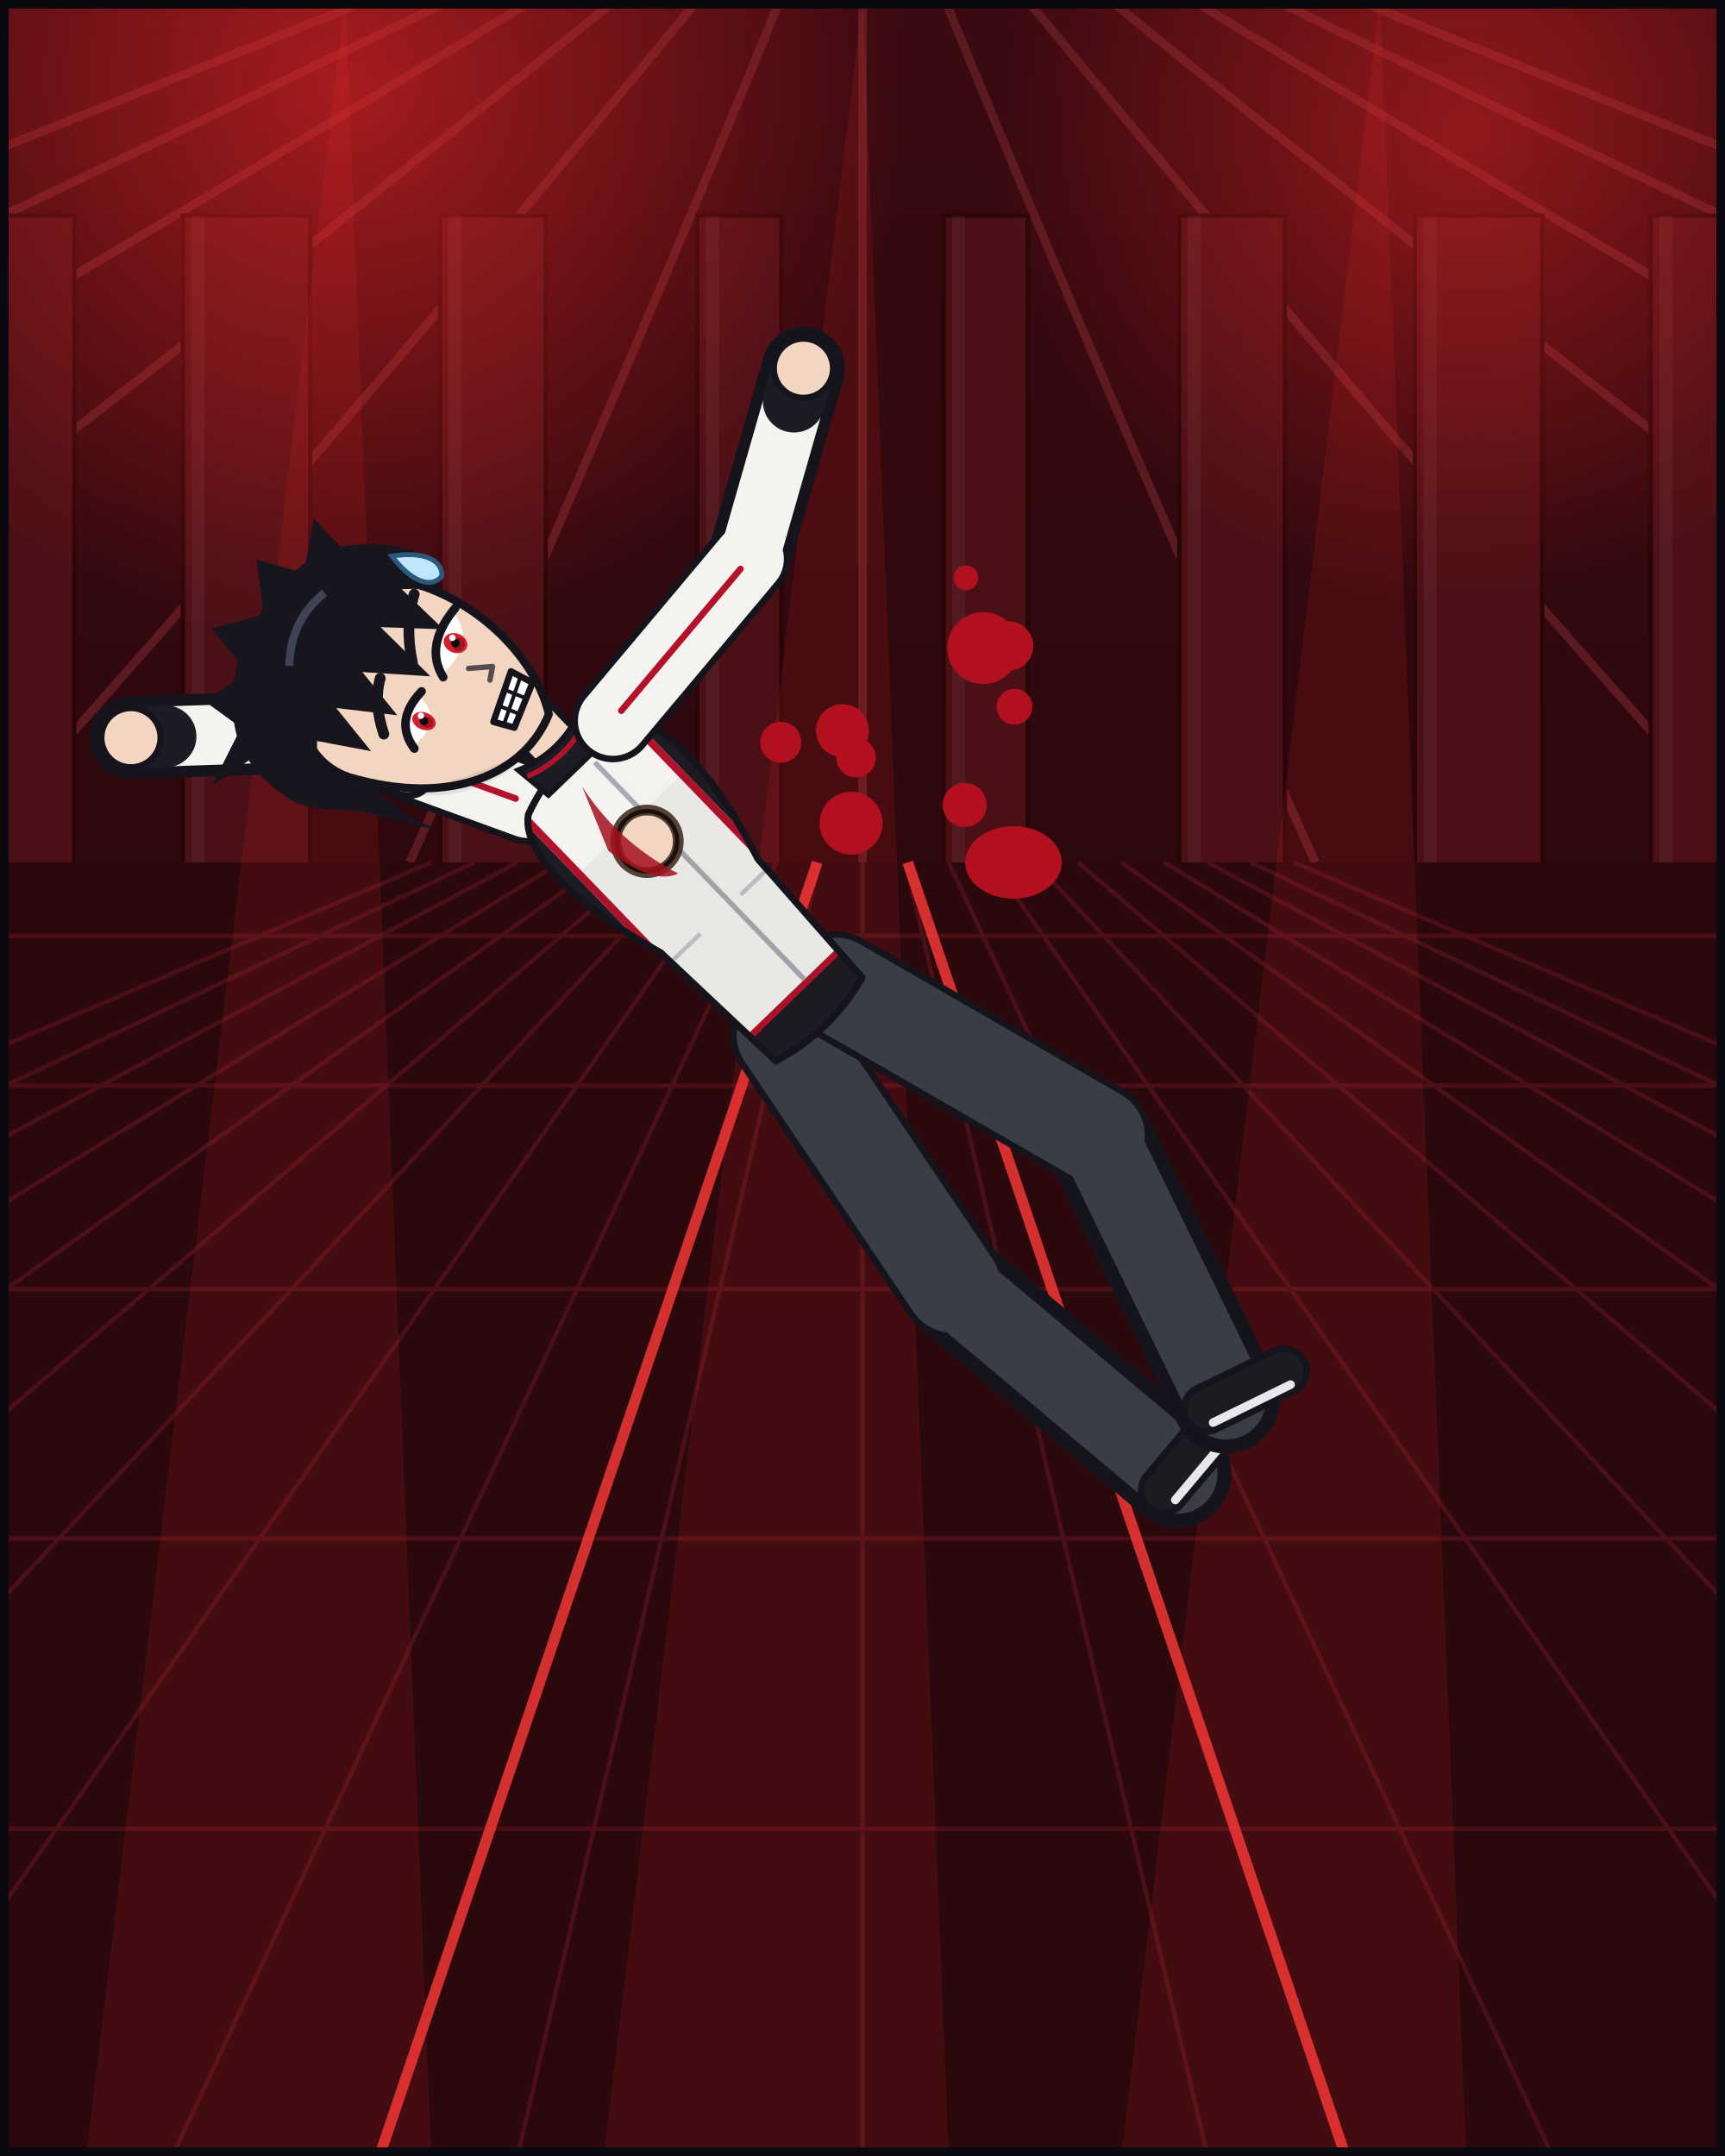
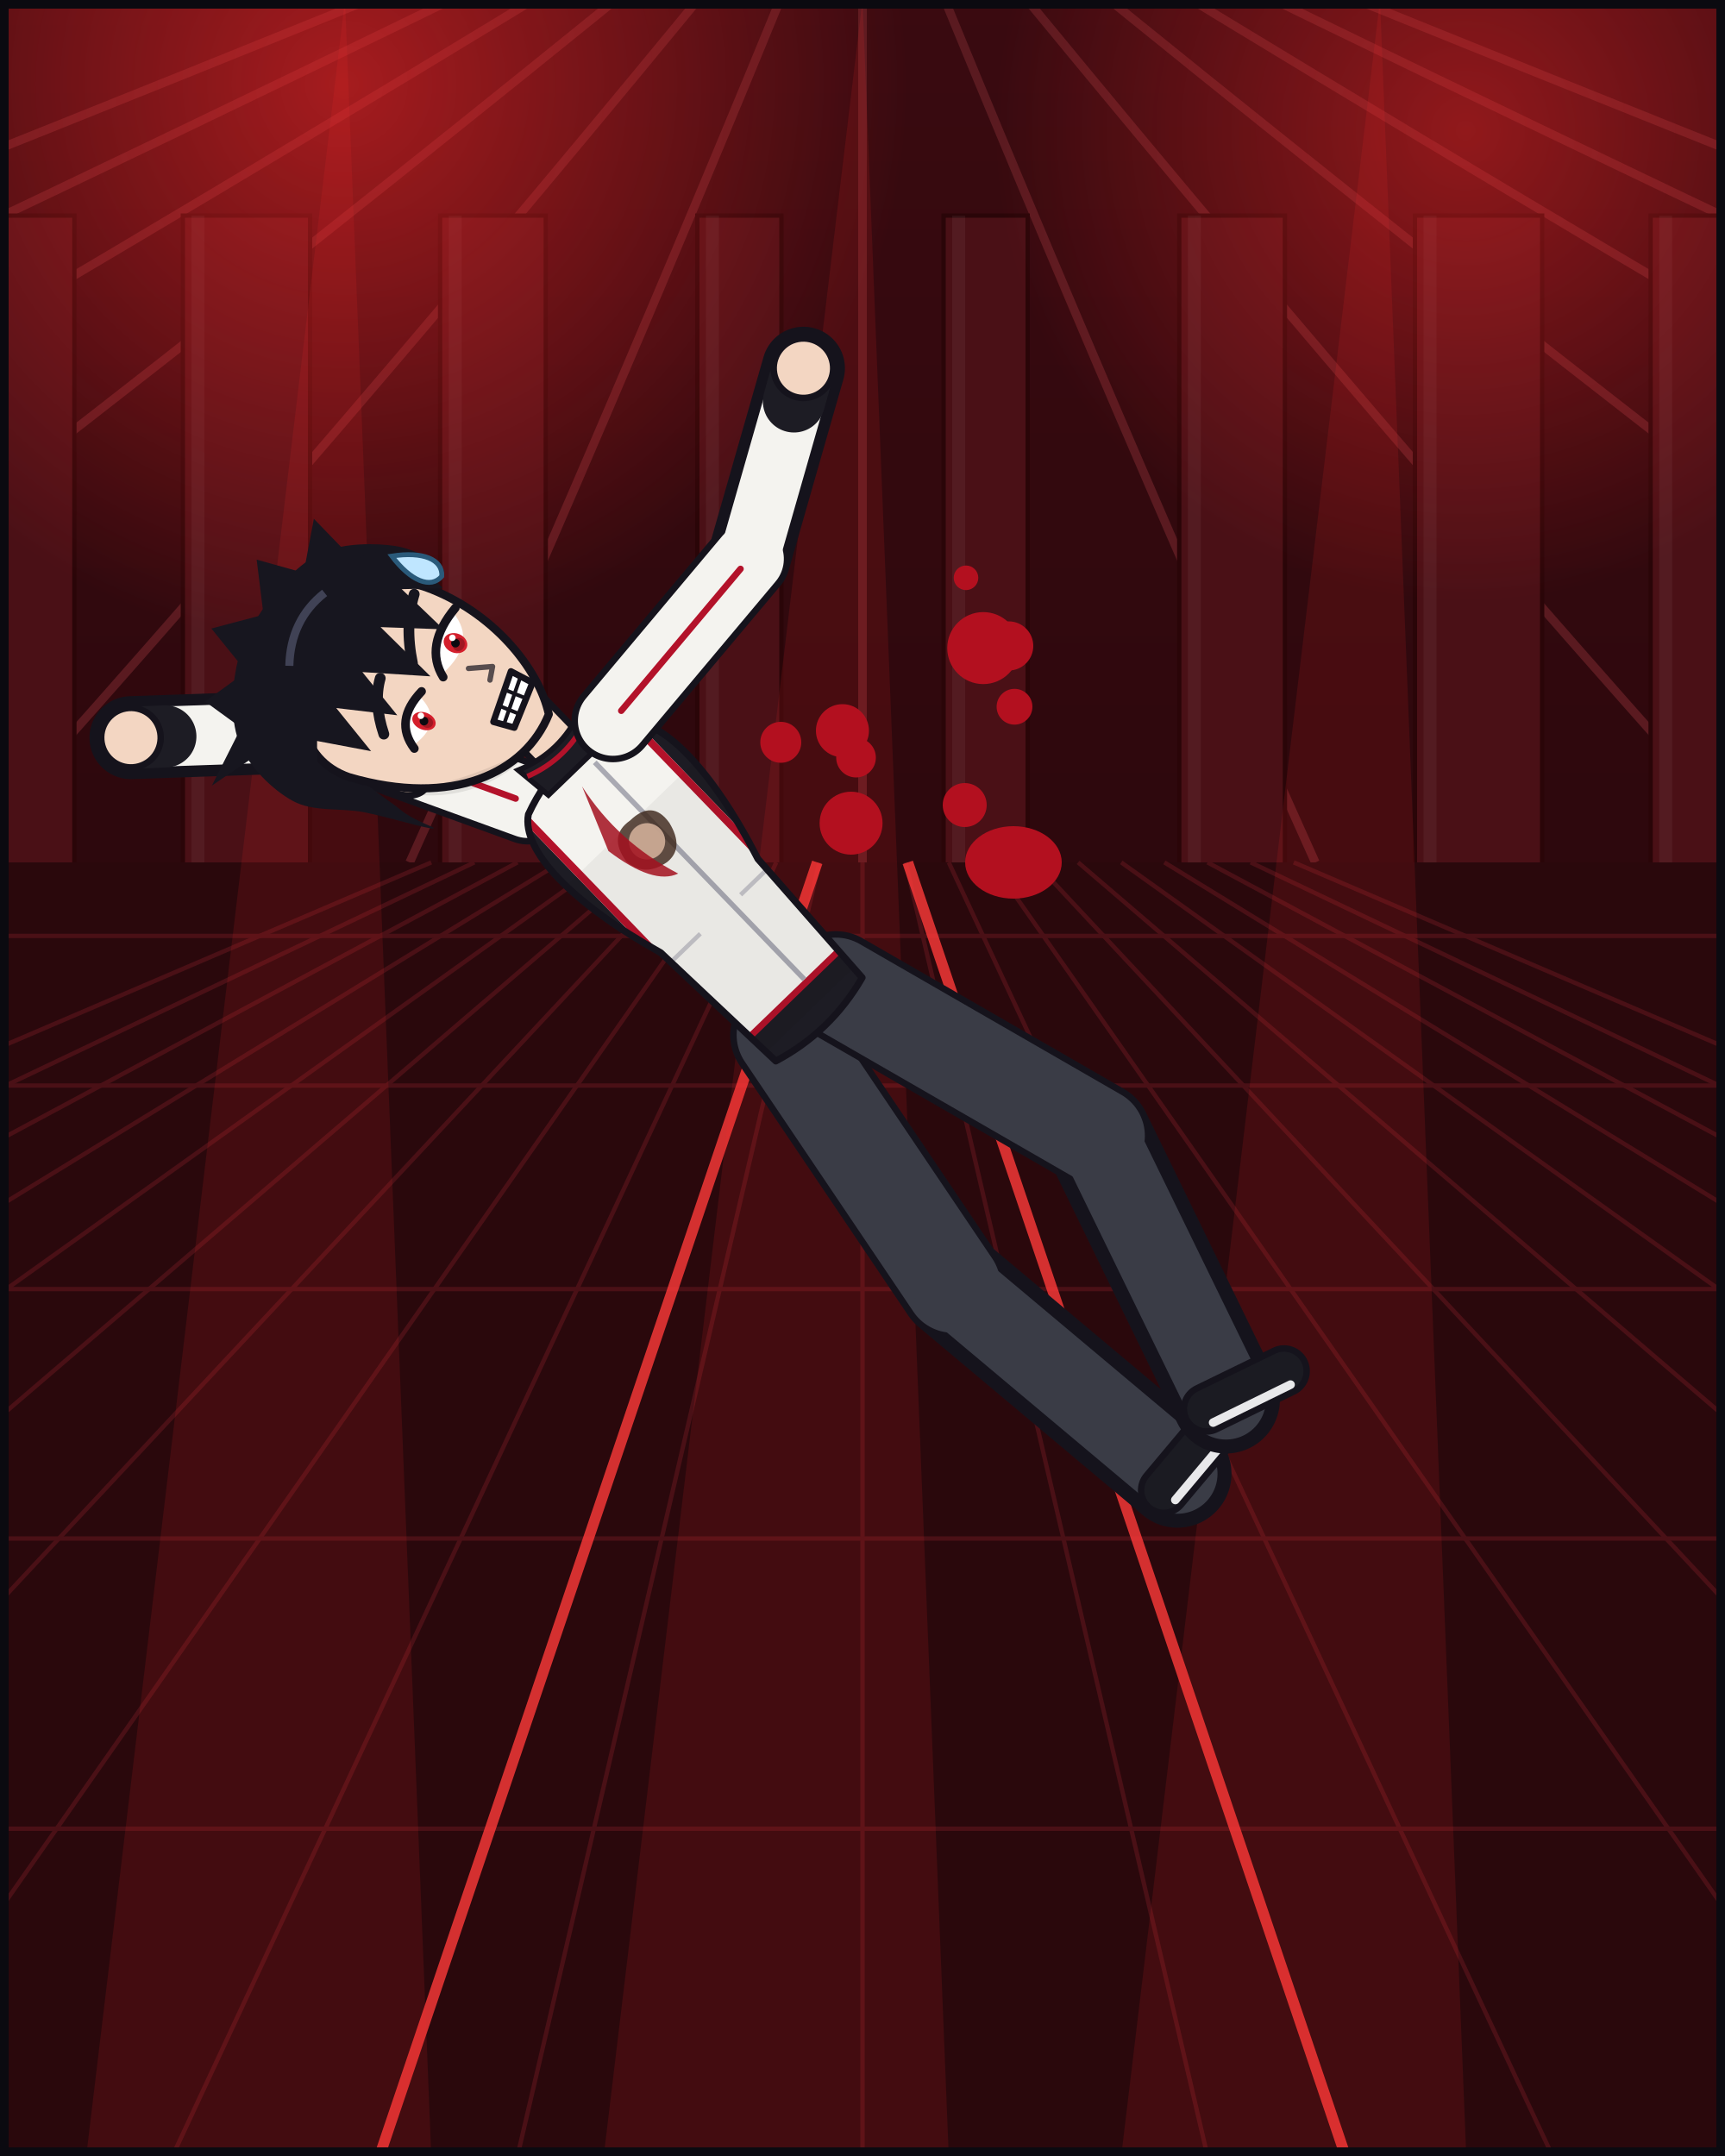
<svg xmlns="http://www.w3.org/2000/svg" width="800" height="1000" viewBox="0 0 800 1000" overflow="hidden">
  <defs>
    <filter id="grayF">
      <feColorMatrix type="saturate" values="0.05" />
    </filter>
    <filter id="silF">
      <feFlood flood-color="#15131c" result="c" />
      <feComposite in="c" in2="SourceAlpha" operator="in" />
    </filter>
    <filter id="blurF">
      <feGaussianBlur stdDeviation="4" />
    </filter>
  </defs>
  <clipPath id="frameClip">
    <rect width="800" height="1000" />
  </clipPath>
  <g clip-path="url(#frameClip)">
    <defs>
      <linearGradient id="bg0" x1="0" y1="0" x2="0" y2="1">
        <stop offset="0" stop-color="#3a0a10" />
        <stop offset="1" stop-color="#1a0508" />
      </linearGradient>
    </defs>
    <rect x="0" y="0" width="800" height="1000" fill="url(#bg0)" />
    <path d="M220,-20 Q-320,200 -860,400" stroke="#5a1a20" stroke-width="4" fill="none" />
    <path d="M250,-20 Q-200,200 -650,400" stroke="#5a1a20" stroke-width="4" fill="none" />
    <path d="M280,-20 Q-80,200 -440,400" stroke="#5a1a20" stroke-width="4" fill="none" />
    <path d="M310,-20 Q40,200 -230,400" stroke="#5a1a20" stroke-width="4" fill="none" />
    <path d="M340,-20 Q160,200 -20,400" stroke="#5a1a20" stroke-width="4" fill="none" />
    <path d="M370,-20 Q280,200 190,400" stroke="#5a1a20" stroke-width="4" fill="none" />
    <path d="M400,-20 Q400,200 400,400" stroke="#5a1a20" stroke-width="4" fill="none" />
    <path d="M430,-20 Q520,200 610,400" stroke="#5a1a20" stroke-width="4" fill="none" />
    <path d="M460,-20 Q640,200 820,400" stroke="#5a1a20" stroke-width="4" fill="none" />
    <path d="M490,-20 Q760,200 1030,400" stroke="#5a1a20" stroke-width="4" fill="none" />
    <path d="M520,-20 Q880,200 1240,400" stroke="#5a1a20" stroke-width="4" fill="none" />
    <path d="M550,-20 Q1000,200 1450,400" stroke="#5a1a20" stroke-width="4" fill="none" />
    <path d="M580,-20 Q1120,200 1660,400" stroke="#5a1a20" stroke-width="4" fill="none" />
    <rect x="-34.5" y="100" width="69" height="320" fill="#4a1016" stroke="#2a0508" stroke-width="2" />
    <rect x="-30.5" y="100" width="6" height="320" fill="#fff" opacity="0.05" />
    <rect x="84.8" y="100" width="59" height="320" fill="#4a1016" stroke="#2a0508" stroke-width="2" />
    <rect x="88.8" y="100" width="6" height="320" fill="#fff" opacity="0.05" />
    <rect x="204.1" y="100" width="49" height="320" fill="#4a1016" stroke="#2a0508" stroke-width="2" />
    <rect x="208.1" y="100" width="6" height="320" fill="#fff" opacity="0.05" />
    <rect x="323.4" y="100" width="39" height="320" fill="#4a1016" stroke="#2a0508" stroke-width="2" />
    <rect x="327.4" y="100" width="6" height="320" fill="#fff" opacity="0.05" />
    <rect x="437.6" y="100" width="39" height="320" fill="#4a1016" stroke="#2a0508" stroke-width="2" />
    <rect x="441.6" y="100" width="6" height="320" fill="#fff" opacity="0.05" />
    <rect x="546.9" y="100" width="49" height="320" fill="#4a1016" stroke="#2a0508" stroke-width="2" />
    <rect x="550.9" y="100" width="6" height="320" fill="#fff" opacity="0.05" />
    <rect x="656.2" y="100" width="59" height="320" fill="#4a1016" stroke="#2a0508" stroke-width="2" />
    <rect x="660.2" y="100" width="6" height="320" fill="#fff" opacity="0.05" />
    <rect x="765.5" y="100" width="69" height="320" fill="#4a1016" stroke="#2a0508" stroke-width="2" />
    <rect x="769.5" y="100" width="6" height="320" fill="#fff" opacity="0.05" />
    <rect x="0" y="400" width="800" height="600" fill="#2a080c" />
    <line x1="200" y1="400" x2="-1200" y2="1000" stroke="#4a1016" stroke-width="2" />
    <line x1="220" y1="400" x2="-1040" y2="1000" stroke="#4a1016" stroke-width="2" />
    <line x1="240" y1="400" x2="-880" y2="1000" stroke="#4a1016" stroke-width="2" />
    <line x1="260" y1="400" x2="-720" y2="1000" stroke="#4a1016" stroke-width="2" />
    <line x1="280" y1="400" x2="-560" y2="1000" stroke="#4a1016" stroke-width="2" />
    <line x1="300" y1="400" x2="-400" y2="1000" stroke="#4a1016" stroke-width="2" />
    <line x1="320" y1="400" x2="-240" y2="1000" stroke="#4a1016" stroke-width="2" />
    <line x1="340" y1="400" x2="-80" y2="1000" stroke="#4a1016" stroke-width="2" />
    <line x1="360" y1="400" x2="80" y2="1000" stroke="#4a1016" stroke-width="2" />
    <line x1="380" y1="400" x2="240" y2="1000" stroke="#4a1016" stroke-width="2" />
    <line x1="400" y1="400" x2="400" y2="1000" stroke="#4a1016" stroke-width="2" />
    <line x1="420" y1="400" x2="560" y2="1000" stroke="#4a1016" stroke-width="2" />
    <line x1="440" y1="400" x2="720" y2="1000" stroke="#4a1016" stroke-width="2" />
    <line x1="460" y1="400" x2="880" y2="1000" stroke="#4a1016" stroke-width="2" />
    <line x1="480" y1="400" x2="1040" y2="1000" stroke="#4a1016" stroke-width="2" />
    <line x1="500" y1="400" x2="1200" y2="1000" stroke="#4a1016" stroke-width="2" />
    <line x1="520" y1="400" x2="1360" y2="1000" stroke="#4a1016" stroke-width="2" />
    <line x1="540" y1="400" x2="1520" y2="1000" stroke="#4a1016" stroke-width="2" />
    <line x1="560" y1="400" x2="1680" y2="1000" stroke="#4a1016" stroke-width="2" />
    <line x1="580" y1="400" x2="1840" y2="1000" stroke="#4a1016" stroke-width="2" />
    <line x1="600" y1="400" x2="2000" y2="1000" stroke="#4a1016" stroke-width="2" />
    <line x1="0" y1="434.1" x2="800" y2="434.1" stroke="#4a1016" stroke-width="2" />
    <line x1="0" y1="503.5" x2="800" y2="503.5" stroke="#4a1016" stroke-width="2" />
    <line x1="0" y1="597.9" x2="800" y2="597.9" stroke="#4a1016" stroke-width="2" />
    <line x1="0" y1="713.6" x2="800" y2="713.6" stroke="#4a1016" stroke-width="2" />
    <line x1="0" y1="848.2" x2="800" y2="848.2" stroke="#4a1016" stroke-width="2" />
    <path d="M379,400 L176,1000" stroke="#ff3a3a" stroke-width="5" opacity="0.8" />
    <path d="M421,400 L624,1000" stroke="#ff3a3a" stroke-width="5" opacity="0.8" />
    <defs>
      <radialGradient id="gl1" cx="0.5" cy="0.5" r="0.5">
        <stop offset="0" stop-color="#ff2a2a" stop-opacity="0.55" />
        <stop offset="1" stop-color="#ff2a2a" stop-opacity="0" />
      </radialGradient>
    </defs>
    <circle cx="160" cy="40" r="260" fill="url(#gl1)" />
    <defs>
      <radialGradient id="gl2" cx="0.5" cy="0.5" r="0.5">
        <stop offset="0" stop-color="#ff2a2a" stop-opacity="0.45" />
        <stop offset="1" stop-color="#ff2a2a" stop-opacity="0" />
      </radialGradient>
    </defs>
    <circle cx="680" cy="60" r="220" fill="url(#gl2)" />
    <path d="M160,0 L40,1000 L200,1000Z" fill="#ff2a2a" opacity="0.12" />
    <path d="M400,0 L280,1000 L440,1000Z" fill="#ff2a2a" opacity="0.12" />
    <path d="M640,0 L520,1000 L680,1000Z" fill="#ff2a2a" opacity="0.12" />
    <g transform="translate(420,720) rotate(-10) scale(1,1) translate(0,-255.4)">
      <defs>
        <clipPath id="tc3">
          <path d="M-27.84,6 L-31.32,-67.2 C-44.92,-112 -44.92,-146 -30.92,-156 Q0,-168 30.92,-156 C44.92,-146 44.92,-112 31.32,-67.2 L27.84,6 Q0,14 -27.84,6Z" />
        </clipPath>
      </defs>
      <path d="M-112.2,-117.3 L-197.1,-166.3 L-288.2,-179.1" stroke="#15131c" stroke-width="38.48" stroke-linecap="round" stroke-linejoin="round" fill="none" />
      <path d="M-112.2,-117.3 L-197.1,-166.3" stroke="#f4f3ef" stroke-width="32.48" stroke-linecap="round" fill="none" />
      <path d="M-197.1,-166.3 L-288.2,-179.1" stroke="#f4f3ef" stroke-width="27.84" stroke-linecap="round" fill="none" />
      <path d="M-117.4,-120.3 L-191.9,-163.3" stroke="#b3122a" stroke-width="3" stroke-linecap="round" fill="none" />
      <path d="M-272.4,-176.9 L-281.3,-178.1" stroke="#1d1c24" stroke-width="28.84" stroke-linecap="round" fill="none" />
      <circle cx="-288.2" cy="-179.1" r="13.8" fill="#f3d6c2" stroke="#15131c" stroke-width="3" />
      <path d="M-13.8,9.3 L43.1,137.2 L130.5,241.4" stroke="#15131c" stroke-width="50.08" stroke-linecap="round" stroke-linejoin="round" fill="none" />
      <path d="M-13.8,9.3 L43.1,137.2" stroke="#3a3c46" stroke-width="44.08" stroke-linecap="round" fill="none" />
      <path d="M43.1,137.2 L130.5,241.4" stroke="#3a3c46" stroke-width="37.12" stroke-linecap="round" fill="none" />
      <path d="M122.9,247.8 L153.5,222.1" stroke="#15131c" stroke-width="24" stroke-linecap="round" />
      <path d="M122.9,247.8 L153.5,222.1" stroke="#1b1b22" stroke-width="18" stroke-linecap="round" />
      <path d="M127.4,253.2 L158,227.5" stroke="#e8e8ea" stroke-width="4" stroke-linecap="round" />
      <path d="M13.8,-9.3 L121.1,80.6 L158.6,211.4" stroke="#15131c" stroke-width="50.08" stroke-linecap="round" stroke-linejoin="round" fill="none" />
      <path d="M13.8,-9.3 L121.1,80.6" stroke="#3a3c46" stroke-width="44.08" stroke-linecap="round" fill="none" />
      <path d="M121.1,80.6 L158.6,211.4" stroke="#3a3c46" stroke-width="37.12" stroke-linecap="round" fill="none" />
      <path d="M149,214.1 L187.4,203.1" stroke="#15131c" stroke-width="24" stroke-linecap="round" />
      <path d="M149,214.1 L187.4,203.1" stroke="#1b1b22" stroke-width="18" stroke-linecap="round" />
      <path d="M150.9,220.9 L189.3,209.8" stroke="#e8e8ea" stroke-width="4" stroke-linecap="round" />
      <g transform="translate(0,0) rotate(-34)">
        <path d="M-12,-156 L-12,-190 L12,-190 L12,-156Z" fill="#f3d6c2" stroke="#15131c" stroke-width="3" />
      </g>
      <g transform="translate(0,0) rotate(-34)">
        <g clip-path="url(#tc3)">
          <rect x="-60" y="-180" width="120" height="200" fill="#f4f3ef" />
          <rect x="-56.9" y="-160" width="22" height="180" fill="#1d1c24" />
          <rect x="34.9" y="-160" width="22" height="180" fill="#1d1c24" />
          <rect x="-34.9" y="-160" width="3.5" height="180" fill="#b3122a" />
          <rect x="31.4" y="-160" width="3.5" height="180" fill="#b3122a" />
          <rect x="-60" y="-10" width="120" height="20" fill="#1d1c24" />
          <rect x="-60" y="-12" width="120" height="3" fill="#b3122a" />
          <line x1="8" y1="-152" x2="8" y2="-12" stroke="#a9a9b2" stroke-width="2.4" />
          <path d="M-30,-60.8 l18,0 M14,-60.8 l18,0" stroke="#c5c4c9" stroke-width="2" />
          <rect x="-60" y="-120" width="120" height="120" fill="#000" opacity="0.05" />
-           <circle cx="0" cy="-108.8" r="17" fill="#3b2418" opacity="0.85" />
-           <circle cx="0" cy="-108.8" r="12" fill="#f3d6c2" />
-           <circle cx="0" cy="-108.8" r="14" fill="none" stroke="#1a0f0a" stroke-width="2" />
+           <path d="M-13.4,-108.8 q2,-14.4 14.4,-12.4 q14.4,0 12.4,13.4 q-3,13.4 -13.4,12.4 q-12.4,-2 -13.4,-13.4Z" fill="#3b2418" opacity="0.8" />
+           <circle cx="0" cy="-108.8" r="8.4" fill="#f3d6c2" opacity="0.85" />
+           <circle cx="0" cy="-108.8" r="8.4" fill="#7a4a30" opacity="0.25" />
          <path d="M-4,-148 q-6,30 4,60 q-12,-4 -16,-30Z" fill="#a3101f" opacity="0.85" />
        </g>
        <path d="M-27.84,6 L-31.32,-67.2 C-44.92,-112 -44.92,-146 -30.92,-156 Q0,-168 30.92,-156 C44.92,-146 44.92,-112 31.32,-67.2 L27.84,6 Q0,14 -27.84,6Z" fill="none" stroke="#15131c" stroke-width="3.2" stroke-linejoin="round" />
        <path d="M-18,-156 L-20,-174 Q0,-166 20,-174 L18,-156Z" fill="#1d1c24" stroke="#15131c" stroke-width="2.5" />
        <path d="M-19,-169 Q0,-162 19,-169" stroke="#b3122a" stroke-width="2.4" fill="none" />
      </g>
      <g transform="translate(-153.1,-172.4) rotate(-58) scale(1.25)">
        <path d="M-46,-4 C-47.7,-12.7 -53,-21.3 -52,-30 C-51,-38.7 -46.3,-49.7 -40,-56 C-33.7,-62.3 -23,-66.3 -14,-68 C-5,-69.7 5.3,-68.3 14,-66 C22.7,-63.7 32,-60 38,-54 C44,-48 48.3,-37.3 50,-30 C51.7,-22.7 50.3,-10.3 48,-10 C45.7,-9.7 43,-23.7 36,-28 C29,-32.3 16.7,-37 6,-36 C-4.7,-35 -20.3,-29.3 -28,-22 C-35.7,-14.7 -37.7,0.7 -40,8 C-42.3,15.3 -41,24 -42,22 C-43,20 -44.3,4.7 -46,-4Z" fill="#17161f" />
        <path d="M-40,-48 L-58,-60 L-34,-58 L-30,-74 L-14,-64 L-4,-82 L8,-66 L26,-76 L28,-58 L48,-62 L40,-44Z" fill="#17161f" />
        <ellipse cx="-28" cy="4" rx="7" ry="10" fill="#f3d6c2" stroke="#15131c" stroke-width="2.5" />
        <path d="M-36,-14 C-38,-54 38,-54 40,-14 C41,12 28,36 13.4,46 C-10,46 -32,26 -36,-14Z" fill="#f3d6c2" stroke="#15131c" stroke-width="3" stroke-linejoin="round" />
        <path d="M-34,6 C-30,28 -14,42 2,46 C-12,36 -24,22 -34,6Z" fill="#000" opacity="0.08" />
        <path d="M-15.58,4 Q-10.432,-5 1.58,-0.95 Q-3.568,11.2 -15.58,4Z" fill="#fff" />
        <ellipse cx="-6.3" cy="4" rx="3.2" ry="4.5" fill="#d41f2c" />
        <ellipse cx="-6.3" cy="5.3" rx="2" ry="2.2" fill="#000" opacity="0.25" />
        <circle cx="-6.3" cy="4" r="1.6" fill="#0b0a10" />
        <circle cx="-4.9" cy="2.2" r="1.2" fill="#fff" />
        <path d="M-17.08,4.5 Q-10.432,-6.5 3.58,-0.95" stroke="#15131c" stroke-width="3.2" fill="none" stroke-linecap="round" />
        <path d="M13,4 Q19.6,-5 35,-0.95 Q28.4,11.2 13,4Z" fill="#fff" />
        <ellipse cx="24.9" cy="4" rx="3.6" ry="4.5" fill="#d41f2c" />
        <ellipse cx="24.9" cy="5.3" rx="2.5" ry="2.2" fill="#000" opacity="0.25" />
        <circle cx="24.9" cy="4" r="1.6" fill="#0b0a10" />
        <circle cx="26.3" cy="2.2" r="1.2" fill="#fff" />
        <path d="M11.5,4.5 Q19.6,-6.5 37,-0.95" stroke="#15131c" stroke-width="3.2" fill="none" stroke-linecap="round" />
        <path d="M-16.36,-8 Q-7,-16 2.36,-17" stroke="#17161f" stroke-width="4" fill="none" stroke-linecap="round" />
        <path d="M12,-8 Q24,-16 36,-17" stroke="#17161f" stroke-width="4" fill="none" stroke-linecap="round" />
        <path d="M18,12 L22,20 L17,21" stroke="#15131c" stroke-width="2" fill="none" stroke-linecap="round" stroke-linejoin="round" opacity="0.7" />
        <path d="M3.1,28 L22.9,27 L22,36 L4,36Z" fill="#fff" stroke="#15131c" stroke-width="2.4" stroke-linejoin="round" />
        <path d="M3.1,32 L22.9,31 M9.4,27.5 L9.4,36 M15.7,27 L15.7,36" stroke="#15131c" stroke-width="1.4" />
        <path d="M-38,-26 C-30,-62 42,-64 50,-24 L42,-8 L36,-22 L28,-2 L20,-24 L10,0 L2,-24 L-8,-6 L-14,-28 L-24,-10 L-28,-30Z" fill="#17161f" />
        <path d="M-6,-50 Q10,-56 24,-48" stroke="#4a4d63" stroke-width="3" fill="none" opacity="0.8" />
        <path d="M46,-30 C40,-20 40,-12 46,-10 C52,-12 52,-20 46,-30Z" fill="#bfe6ff" stroke="#2a5a7a" stroke-width="1.8" />
      </g>
      <path d="M-66.7,-148 L8.4,-211 L48.7,-293.7" stroke="#15131c" stroke-width="38.48" stroke-linecap="round" stroke-linejoin="round" fill="none" />
      <path d="M-66.7,-148 L8.4,-211" stroke="#f4f3ef" stroke-width="32.48" stroke-linecap="round" fill="none" />
      <path d="M8.4,-211 L48.7,-293.7" stroke="#f4f3ef" stroke-width="27.84" stroke-linecap="round" fill="none" />
      <path d="M-62.1,-151.9 L3.8,-207.1" stroke="#b3122a" stroke-width="3" stroke-linecap="round" fill="none" />
      <path d="M41.7,-279.3 L45.6,-287.4" stroke="#1d1c24" stroke-width="28.84" stroke-linecap="round" fill="none" />
      <circle cx="48.7" cy="-293.7" r="13.8" fill="#f3d6c2" stroke="#15131c" stroke-width="3" />
    </g>
    <circle cx="467.8" cy="299.6" r="11.4" fill="#b3101f" />
    <circle cx="397" cy="351.4" r="9.2" fill="#b3101f" />
    <circle cx="456" cy="300.6" r="16.7" fill="#b3101f" />
    <circle cx="448" cy="268" r="5.7" fill="#b3101f" />
    <circle cx="394.7" cy="381.8" r="14.6" fill="#b3101f" />
    <circle cx="362.1" cy="344.3" r="9.5" fill="#b3101f" />
    <circle cx="470.5" cy="327.8" r="8.3" fill="#b3101f" />
    <circle cx="390.7" cy="338.9" r="12.3" fill="#b3101f" />
    <circle cx="447.4" cy="373.4" r="10.2" fill="#b3101f" />
    <ellipse cx="470" cy="400" rx="22.4" ry="16.8" fill="#b3101f" />
    <rect x="2" y="2" width="796" height="996" fill="none" stroke="#0b0a10" stroke-width="4" />
  </g>
</svg>
